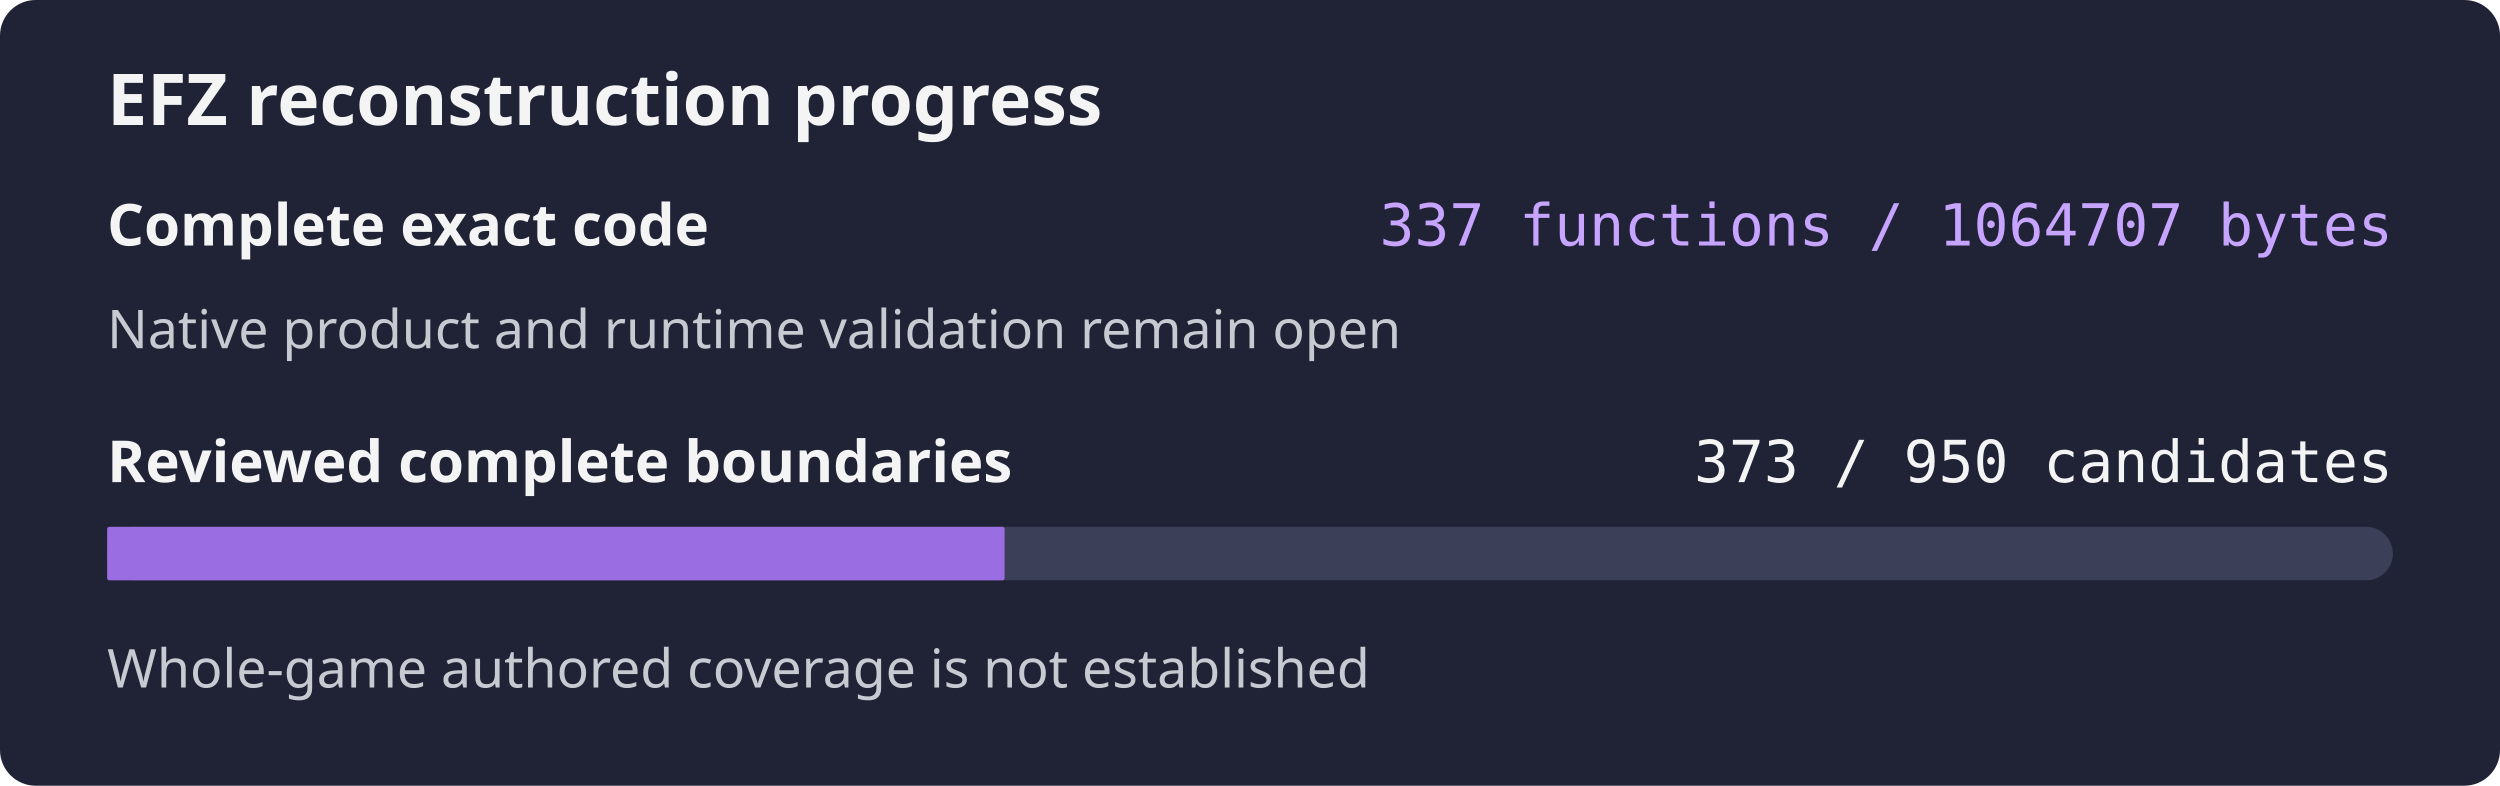
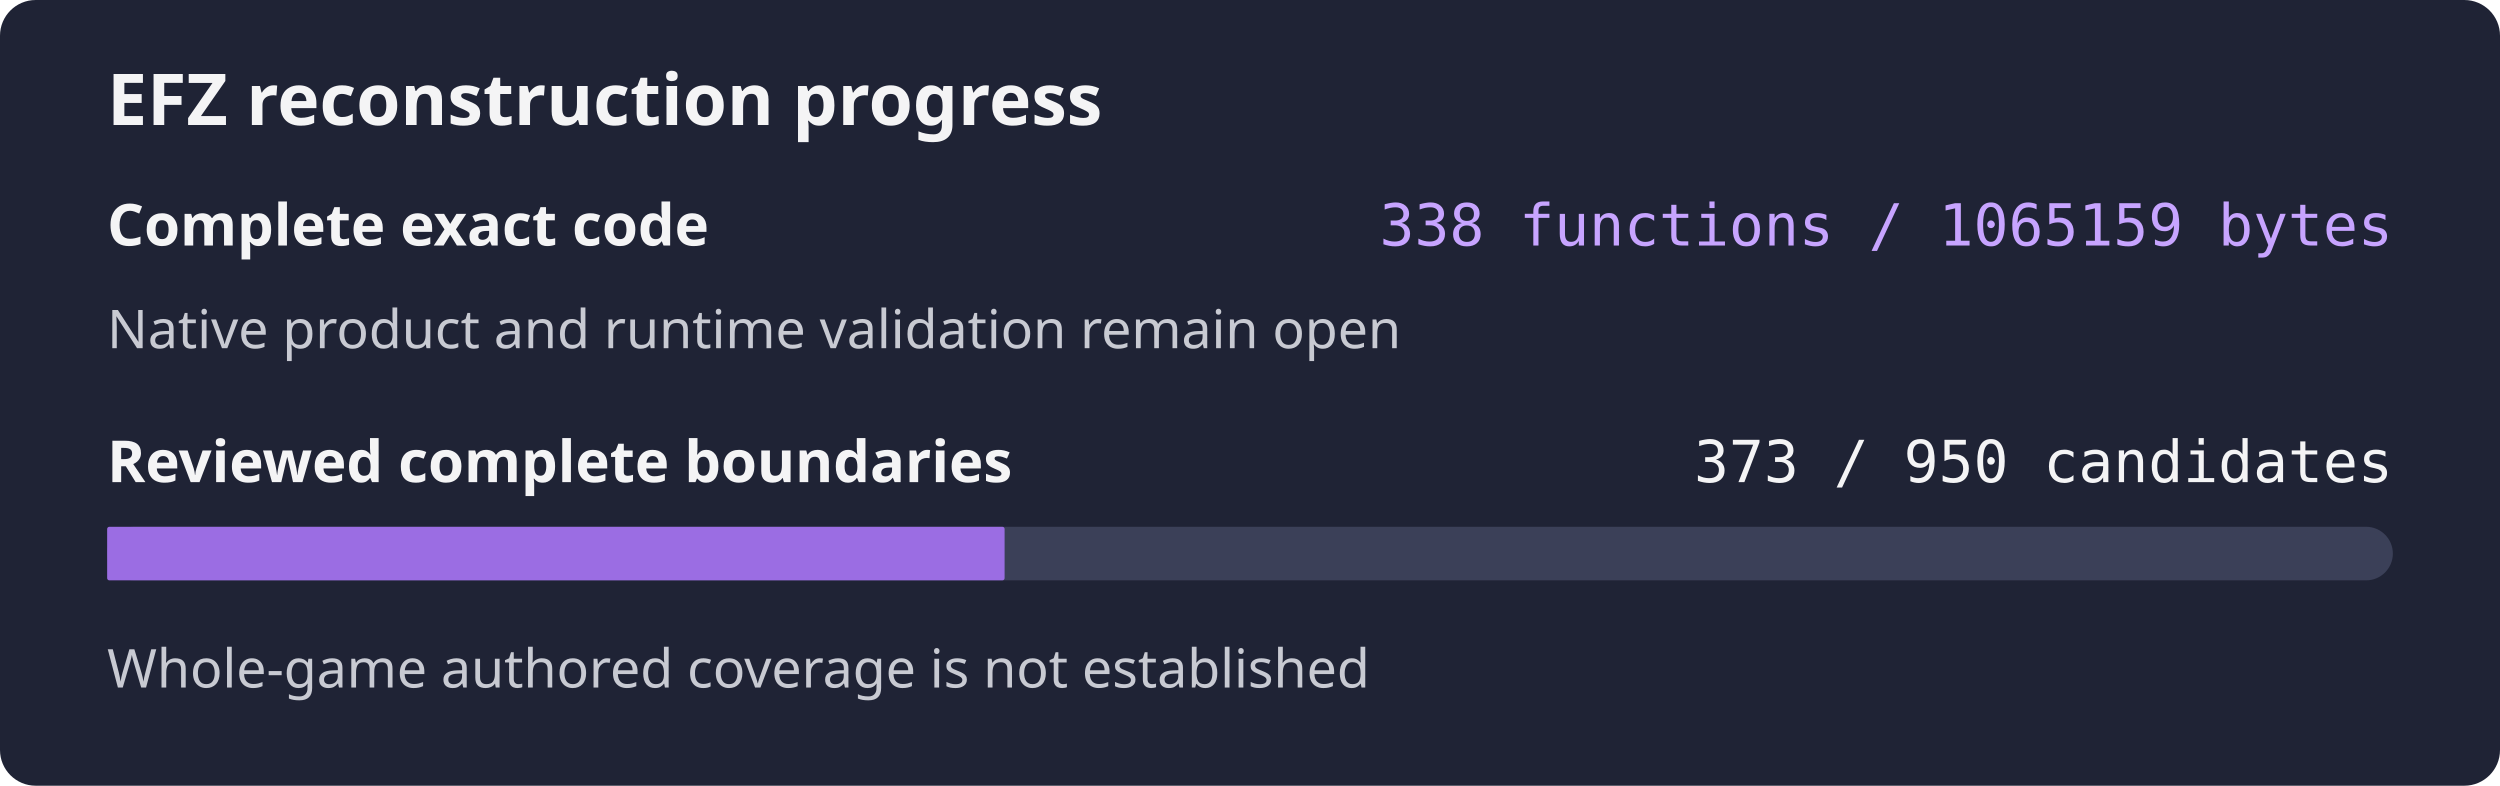
- <svg xmlns="http://www.w3.org/2000/svg" width="560" height="176" role="img" aria-label="EFZ reconstruction: 337 exact functions, 1064707 exact bytes; 373 reviewed boundaries out of 950 candidates">
+ <svg xmlns="http://www.w3.org/2000/svg" width="560" height="176" role="img" aria-label="EFZ reconstruction: 338 exact functions, 1065159 exact bytes; 373 reviewed boundaries out of 950 candidates">
  <rect width="560" height="176" rx="8" fill="#1f2335" />
  <text x="24" y="28" fill="#f4f4f5" font-family="sans-serif" font-size="16" font-weight="600">EFZ reconstruction progress</text>
  <text x="24" y="55" fill="#f4f4f5" font-family="sans-serif" font-size="13" font-weight="600">Complete exact code</text>
-   <text x="536" y="55" fill="#c7a4ff" text-anchor="end" font-family="monospace" font-size="13">337 functions / 1064707 bytes</text>
+   <text x="536" y="55" fill="#c7a4ff" text-anchor="end" font-family="monospace" font-size="13">338 functions / 1065159 bytes</text>
  <text x="24" y="78" fill="#c8cad2" font-family="sans-serif" font-size="12">Native product and runtime validation remain open</text>
  <text x="24" y="108" fill="#f4f4f5" font-family="sans-serif" font-size="13" font-weight="600">Reviewed complete boundaries</text>
  <text x="536" y="108" fill="#f4f4f5" text-anchor="end" font-family="monospace" font-size="13">373 / 950 candidates</text>
  <rect x="24" y="118" width="512" height="12" rx="6" fill="#3b4058" />
  <rect x="24" y="118" width="201.03" height="12" rx="0.5" fill="#9b6de3" />
  <text x="24" y="154" fill="#c8cad2" font-family="sans-serif" font-size="12">Whole-game authored coverage is not established</text>
</svg>
